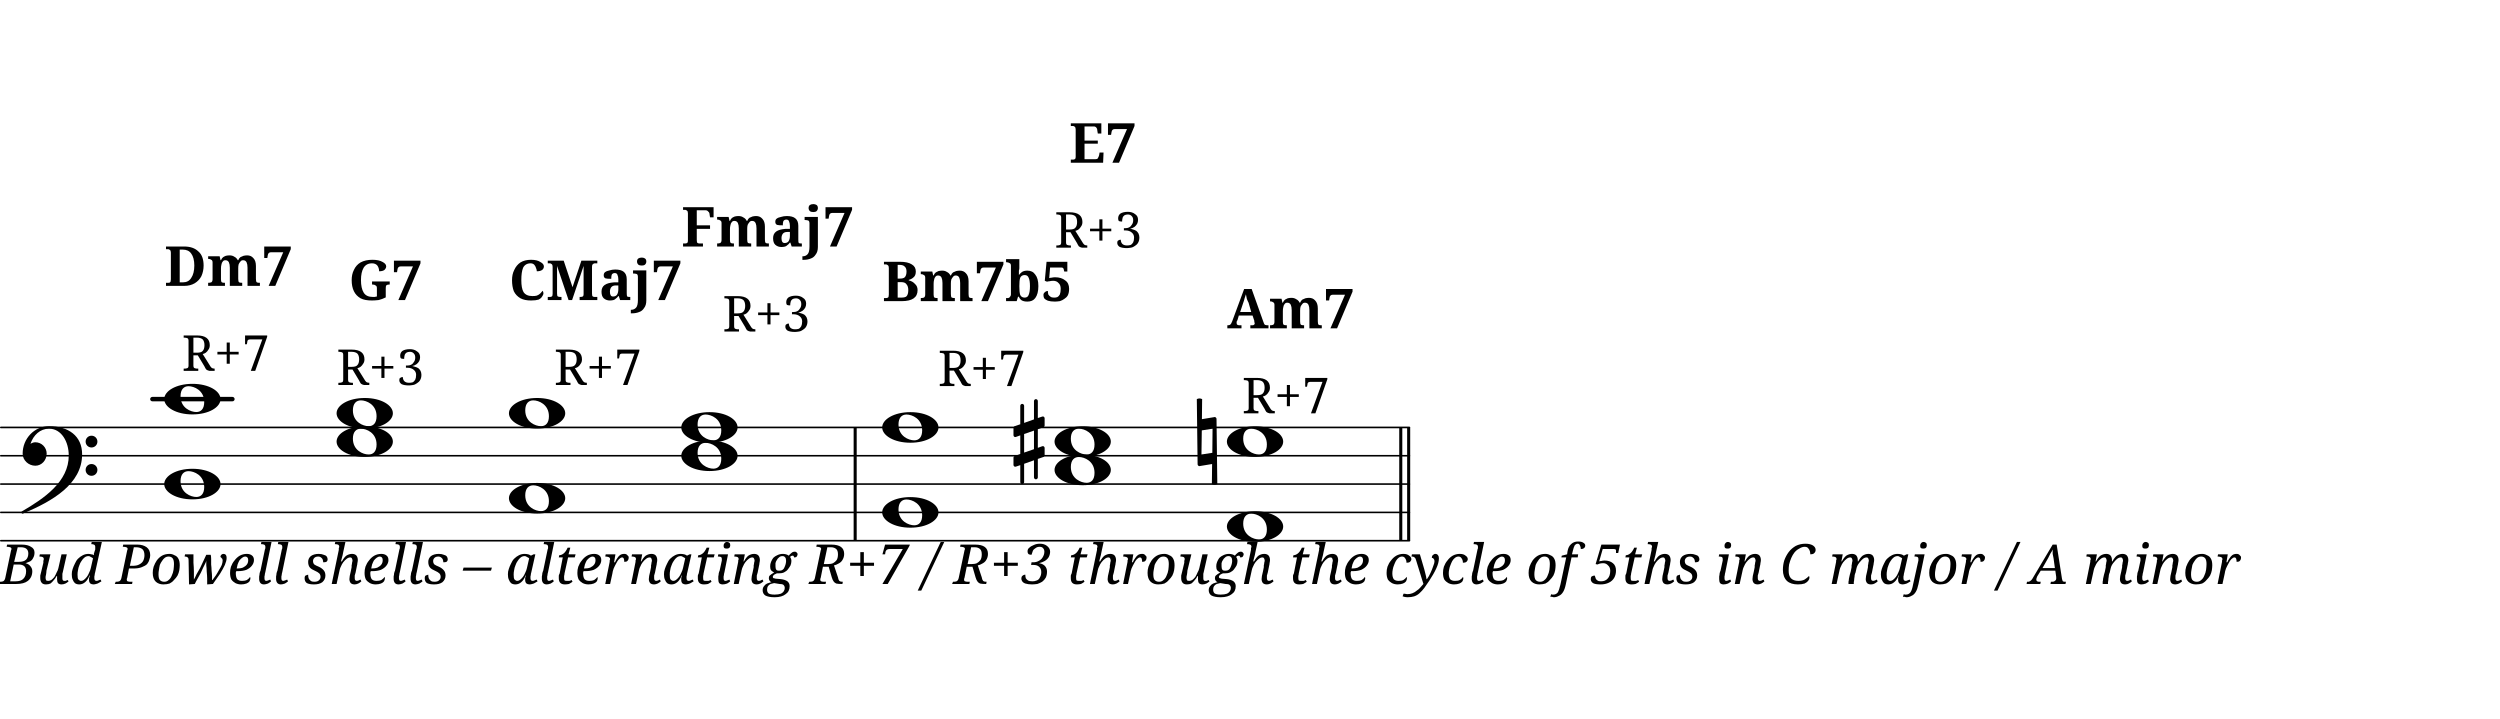
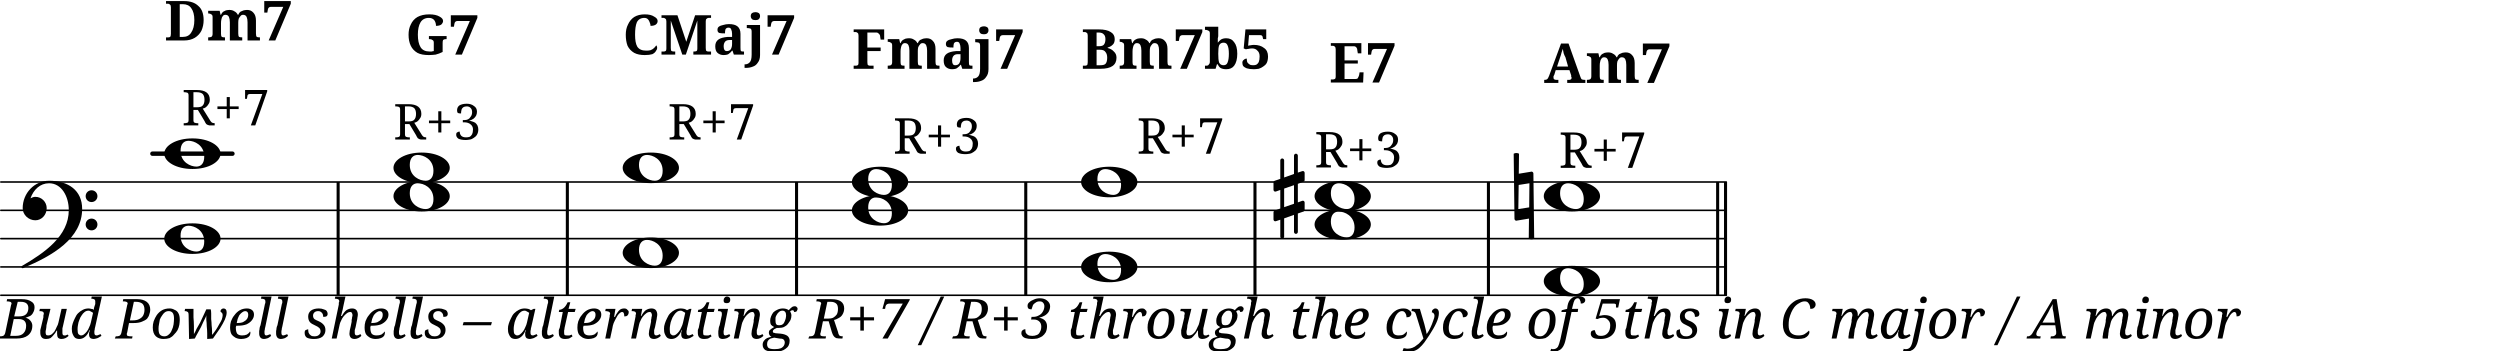
- <svg xmlns="http://www.w3.org/2000/svg" xmlns:xlink="http://www.w3.org/1999/xlink" version="1.2" width="449.94mm" height="129.32mm" viewBox="0 -4.317 88.29 25.375">
+ <svg xmlns="http://www.w3.org/2000/svg" xmlns:xlink="http://www.w3.org/1999/xlink" version="1.2" width="449.94mm" height="63.15mm" viewBox="0 0 88.29 12.392">
  <style type="text/css">

tspan { white-space: pre; }

</style>
-   <g transform="translate(0, 14.7779)">
-     <line stroke-linejoin="round" stroke-linecap="round" stroke-width="0.057" stroke="currentColor" x1="0.029" y1="0" x2="49.774" y2="0" />
-   </g>
-   <g transform="translate(0, 13.7779)">
-     <line stroke-linejoin="round" stroke-linecap="round" stroke-width="0.057" stroke="currentColor" x1="0.029" y1="0" x2="49.774" y2="0" />
-   </g>
-   <g transform="translate(0, 12.7779)">
-     <line stroke-linejoin="round" stroke-linecap="round" stroke-width="0.057" stroke="currentColor" x1="0.029" y1="0" x2="49.774" y2="0" />
-   </g>
-   <g transform="translate(0, 11.7779)">
-     <line stroke-linejoin="round" stroke-linecap="round" stroke-width="0.057" stroke="currentColor" x1="0.029" y1="0" x2="49.774" y2="0" />
-   </g>
-   <g transform="translate(0, 10.7779)">
-     <line stroke-linejoin="round" stroke-linecap="round" stroke-width="0.057" stroke="currentColor" x1="0.029" y1="0" x2="49.774" y2="0" />
-   </g>
-   <g transform="translate(0, 9.7779)">
+   <g transform="translate(0, 10.4279)">
+     <line stroke-linejoin="round" stroke-linecap="round" stroke-width="0.057" stroke="currentColor" x1="0.029" y1="0" x2="60.965" y2="0" />
+   </g>
+   <g transform="translate(0, 9.4279)">
+     <line stroke-linejoin="round" stroke-linecap="round" stroke-width="0.057" stroke="currentColor" x1="0.029" y1="0" x2="60.965" y2="0" />
+   </g>
+   <g transform="translate(0, 8.4279)">
+     <line stroke-linejoin="round" stroke-linecap="round" stroke-width="0.057" stroke="currentColor" x1="0.029" y1="0" x2="60.965" y2="0" />
+   </g>
+   <g transform="translate(0, 7.4279)">
+     <line stroke-linejoin="round" stroke-linecap="round" stroke-width="0.057" stroke="currentColor" x1="0.029" y1="0" x2="60.965" y2="0" />
+   </g>
+   <g transform="translate(0, 6.4279)">
+     <line stroke-linejoin="round" stroke-linecap="round" stroke-width="0.057" stroke="currentColor" x1="0.029" y1="0" x2="60.965" y2="0" />
+   </g>
+   <g transform="translate(52.5117, 8.4279)">
+     <rect x="0" y="-2" width="0.108" height="4" ry="0" fill="currentColor" />
+   </g>
+   <g transform="translate(11.8868, 8.4279)">
+     <rect x="0" y="-2" width="0.108" height="4" ry="0" fill="currentColor" />
+   </g>
+   <g transform="translate(44.2667, 8.4279)">
+     <rect x="0" y="-2" width="0.108" height="4" ry="0" fill="currentColor" />
+   </g>
+   <g transform="translate(36.1717, 8.4279)">
+     <rect x="0" y="-2" width="0.108" height="4" ry="0" fill="currentColor" />
+   </g>
+   <g transform="translate(28.0767, 8.4279)">
+     <rect x="0" y="-2" width="0.108" height="4" ry="0" fill="currentColor" />
+   </g>
+   <g transform="translate(60.8857, 8.4279)">
+     <rect x="0" y="-2" width="0.108" height="4" ry="0" fill="currentColor" />
+   </g>
+   <g transform="translate(60.6067, 8.4279)">
+     <rect x="0" y="-2" width="0.108" height="4" ry="0" fill="currentColor" />
+   </g>
+   <g transform="translate(19.9818, 8.4279)">
+     <rect x="0" y="-2" width="0.108" height="4" ry="0" fill="currentColor" />
+   </g>
+   <g transform="translate(0, 5.4279)">
    <rect x="5.303" y="-0.079" width="2.983" height="0.157" ry="0.079" fill="currentColor" />
  </g>
-   <g transform="translate(30.1471, 12.7779)">
-     <rect x="0" y="-2" width="0.108" height="4" ry="0" fill="currentColor" />
-   </g>
-   <g transform="translate(49.6947, 12.7779)">
-     <rect x="0" y="-2" width="0.108" height="4" ry="0" fill="currentColor" />
-   </g>
-   <g transform="translate(49.4157, 12.7779)">
-     <rect x="0" y="-2" width="0.108" height="4" ry="0" fill="currentColor" />
-   </g>
-   <a style="color:inherit;" xlink:href="textedit:///workspaces/Build-testing/assets/notation/voicing-chord-shells-full.ly:25:5:6">
-     <g transform="translate(31.1553, 13.7779)">
-       <path transform="scale(0.004, -0.004)" d="M215 114c-41 0 -71 -27 -71 -88c0 -104 91 -140 139 -140c41 0 70 27 70 88c0 104 -90 140 -138 140zM249 135c145 0 248 -64 248 -135s-103 -135 -248 -135s-249 64 -249 135s104 135 249 135z" fill="currentColor" />
-     </g>
-   </a>
-   <a style="color:inherit;" xlink:href="textedit:///workspaces/Build-testing/assets/notation/voicing-chord-shells-full.ly:26:12:13">
-     <g transform="translate(37.7543, 1.429)">
+   <a style="color:inherit;" xlink:href="textedit:///workspaces/Build-testing/assets/notation/voicing-chord-shells-full.ly:30:12:13">
+     <g transform="translate(46.9371, 2.9147)">
      <text font-family="serif" font-weight="bold" font-size="1.96" text-anchor="start" fill="currentColor">
        <tspan>E7</tspan>
      </text>
    </g>
-     <g transform="translate(37.2421, 4.429)">
+     <g transform="translate(46.4249, 5.9147)">
      <text font-family="serif" font-size="1.746" text-anchor="start" fill="currentColor">
        <tspan>R+3</tspan>
      </text>
    </g>
  </a>
-   <a style="color:inherit;" xlink:href="textedit:///workspaces/Build-testing/assets/notation/voicing-chord-shells-full.ly:26:7:8">
-     <g transform="translate(37.2421, 11.2779)">
-       <path transform="scale(0.004, -0.004)" d="M215 114c-41 0 -71 -27 -71 -88c0 -104 91 -140 139 -140c41 0 70 27 70 88c0 104 -90 140 -138 140zM249 135c145 0 248 -64 248 -135s-103 -135 -248 -135s-249 64 -249 135s104 135 249 135z" fill="currentColor" />
-     </g>
-   </a>
-   <a style="color:inherit;" xlink:href="textedit:///workspaces/Build-testing/assets/notation/voicing-chord-shells-full.ly:26:5:6">
-     <g transform="translate(37.2421, 12.2779)">
-       <path transform="scale(0.004, -0.004)" d="M215 114c-41 0 -71 -27 -71 -88c0 -104 91 -140 139 -140c41 0 70 27 70 88c0 104 -90 140 -138 140zM249 135c145 0 248 -64 248 -135s-103 -135 -248 -135s-249 64 -249 135s104 135 249 135z" fill="currentColor" />
-     </g>
-   </a>
-   <a style="color:inherit;" xlink:href="textedit:///workspaces/Build-testing/assets/notation/voicing-chord-shells-full.ly:25:11:12">
-     <g transform="translate(31.1553, 6.3179)">
+   <a style="color:inherit;" xlink:href="textedit:///workspaces/Build-testing/assets/notation/voicing-chord-shells-full.ly:30:7:8">
+     <g transform="translate(46.4249, 6.9279)">
+       <path transform="scale(0.004, -0.004)" d="M215 114c-41 0 -71 -27 -71 -88c0 -104 91 -140 139 -140c41 0 70 27 70 88c0 104 -90 140 -138 140zM249 135c145 0 248 -64 248 -135s-103 -135 -248 -135s-249 64 -249 135s104 135 249 135z" fill="currentColor" />
+     </g>
+   </a>
+   <a style="color:inherit;" xlink:href="textedit:///workspaces/Build-testing/assets/notation/voicing-chord-shells-full.ly:30:5:6">
+     <g transform="translate(46.4249, 7.9279)">
+       <path transform="scale(0.004, -0.004)" d="M215 114c-41 0 -71 -27 -71 -88c0 -104 91 -140 139 -140c41 0 70 27 70 88c0 104 -90 140 -138 140zM249 135c145 0 248 -64 248 -135s-103 -135 -248 -135s-249 64 -249 135s104 135 249 135z" fill="currentColor" />
+     </g>
+   </a>
+   <a style="color:inherit;" xlink:href="textedit:///workspaces/Build-testing/assets/notation/voicing-chord-shells-full.ly:28:5:6">
+     <g transform="translate(38.1799, 9.4279)">
+       <path transform="scale(0.004, -0.004)" d="M215 114c-41 0 -71 -27 -71 -88c0 -104 91 -140 139 -140c41 0 70 27 70 88c0 104 -90 140 -138 140zM249 135c145 0 248 -64 248 -135s-103 -135 -248 -135s-249 64 -249 135s104 135 249 135z" fill="currentColor" />
+     </g>
+   </a>
+   <a style="color:inherit;" xlink:href="textedit:///workspaces/Build-testing/assets/notation/voicing-chord-shells-full.ly:28:8:9">
+     <g transform="translate(38.1799, 6.4279)">
+       <path transform="scale(0.004, -0.004)" d="M215 114c-41 0 -71 -27 -71 -88c0 -104 91 -140 139 -140c41 0 70 27 70 88c0 104 -90 140 -138 140zM249 135c145 0 248 -64 248 -135s-103 -135 -248 -135s-249 64 -249 135s104 135 249 135z" fill="currentColor" />
+     </g>
+   </a>
+   <a style="color:inherit;" xlink:href="textedit:///workspaces/Build-testing/assets/notation/voicing-chord-shells-full.ly:28:11:12">
+     <g transform="translate(38.1799, 2.429)">
      <text font-family="serif" font-weight="bold" font-size="1.96" text-anchor="start" fill="currentColor">
        <tspan>Bm7b5</tspan>
      </text>
    </g>
-     <g transform="translate(33.1274, 9.3179)">
-       <text font-family="serif" font-size="1.746" text-anchor="start" fill="currentColor">
-         <tspan>R+7</tspan>
-       </text>
-     </g>
-   </a>
-   <a style="color:inherit;" xlink:href="textedit:///workspaces/Build-testing/assets/notation/voicing-chord-shells-full.ly:25:8:9">
-     <g transform="translate(31.1553, 10.7779)">
-       <path transform="scale(0.004, -0.004)" d="M215 114c-41 0 -71 -27 -71 -88c0 -104 91 -140 139 -140c41 0 70 27 70 88c0 104 -90 140 -138 140zM249 135c145 0 248 -64 248 -135s-103 -135 -248 -135s-249 64 -249 135s104 135 249 135z" fill="currentColor" />
-     </g>
-   </a>
-   <g transform="translate(42.2946, 11.2779)">
+     <g transform="translate(40.152, 5.429)">
+       <text font-family="serif" font-size="1.746" text-anchor="start" fill="currentColor">
+         <tspan>R+7</tspan>
+       </text>
+     </g>
+   </a>
+   <g transform="translate(53.4856, 6.9279)">
    <path transform="scale(0.004, -0.004)" d="M-7 375c7 4 16 6 24 6s16 -2 23 -6l-2 -177l109 18c1 0 2 1 3 1c9 0 17 -8 17 -17l7 -575c-7 -4 -16 -6 -24 -6s-17 2 -24 6l2 177l-109 -18c-1 0 -1 -1 -2 -1c-9 0 -17 8 -17 17zM132 114l-95 -15l-3 -213l96 15z" fill="currentColor" />
  </g>
-   <a style="color:inherit;" xlink:href="textedit:///workspaces/Build-testing/assets/notation/voicing-chord-shells-full.ly:27:11:12">
-     <g transform="translate(43.3289, 7.279)">
+   <a style="color:inherit;" xlink:href="textedit:///workspaces/Build-testing/assets/notation/voicing-chord-shells-full.ly:32:5:6">
+     <g transform="translate(54.5199, 9.9279)">
+       <path transform="scale(0.004, -0.004)" d="M215 114c-41 0 -71 -27 -71 -88c0 -104 91 -140 139 -140c41 0 70 27 70 88c0 104 -90 140 -138 140zM249 135c145 0 248 -64 248 -135s-103 -135 -248 -135s-249 64 -249 135s104 135 249 135z" fill="currentColor" />
+     </g>
+   </a>
+   <g transform="translate(44.9749, 6.9279)">
+     <path transform="scale(0.004, -0.004)" d="M0 121c0 7 5 13 11 15l49 17v163c0 9 8 17 17 17s17 -8 17 -17v-151l87 31v162c0 9 8 17 17 17s17 -8 17 -17v-150l39 13c10 4 21 -4 21 -15v-64c0 -7 -5 -13 -11 -15l-49 -18v-164l39 14c10 4 21 -4 21 -15v-65c0 -7 -5 -13 -11 -15l-49 -17v-163c0 -9 -8 -17 -17 -17 s-17 8 -17 17v151l-87 -31v-162c0 -9 -8 -17 -17 -17s-17 8 -17 17v150l-39 -13c-10 -4 -21 4 -21 15v64c0 7 5 13 11 15l49 18v164l-39 -14c-10 -4 -21 4 -21 15v65zM181 97l-87 -30v-164l87 30v164z" fill="currentColor" />
+   </g>
+   <a style="color:inherit;" xlink:href="textedit:///workspaces/Build-testing/assets/notation/voicing-chord-shells-full.ly:32:8:9">
+     <g transform="translate(54.5199, 6.9279)">
+       <path transform="scale(0.004, -0.004)" d="M215 114c-41 0 -71 -27 -71 -88c0 -104 91 -140 139 -140c41 0 70 27 70 88c0 104 -90 140 -138 140zM249 135c145 0 248 -64 248 -135s-103 -135 -248 -135s-249 64 -249 135s104 135 249 135z" fill="currentColor" />
+     </g>
+   </a>
+   <a style="color:inherit;" xlink:href="textedit:///workspaces/Build-testing/assets/notation/voicing-chord-shells-full.ly:32:11:12">
+     <g transform="translate(54.5199, 2.929)">
      <text font-family="serif" font-weight="bold" font-size="1.96" text-anchor="start" fill="currentColor">
        <tspan>Am7</tspan>
      </text>
    </g>
-     <g transform="translate(43.8646, 10.279)">
-       <text font-family="serif" font-size="1.746" text-anchor="start" fill="currentColor">
-         <tspan>R+7</tspan>
-       </text>
-     </g>
-   </a>
-   <a style="color:inherit;" xlink:href="textedit:///workspaces/Build-testing/assets/notation/voicing-chord-shells-full.ly:27:8:9">
-     <g transform="translate(43.3289, 11.2779)">
-       <path transform="scale(0.004, -0.004)" d="M215 114c-41 0 -71 -27 -71 -88c0 -104 91 -140 139 -140c41 0 70 27 70 88c0 104 -90 140 -138 140zM249 135c145 0 248 -64 248 -135s-103 -135 -248 -135s-249 64 -249 135s104 135 249 135z" fill="currentColor" />
-     </g>
-   </a>
-   <a style="color:inherit;" xlink:href="textedit:///workspaces/Build-testing/assets/notation/voicing-chord-shells-full.ly:27:5:6">
-     <g transform="translate(43.3289, 14.2779)">
-       <path transform="scale(0.004, -0.004)" d="M215 114c-41 0 -71 -27 -71 -88c0 -104 91 -140 139 -140c41 0 70 27 70 88c0 104 -90 140 -138 140zM249 135c145 0 248 -64 248 -135s-103 -135 -248 -135s-249 64 -249 135s104 135 249 135z" fill="currentColor" />
-     </g>
-   </a>
-   <g transform="translate(35.7921, 11.2779)">
-     <path transform="scale(0.004, -0.004)" d="M0 121c0 7 5 13 11 15l49 17v163c0 9 8 17 17 17s17 -8 17 -17v-151l87 31v162c0 9 8 17 17 17s17 -8 17 -17v-150l39 13c10 4 21 -4 21 -15v-64c0 -7 -5 -13 -11 -15l-49 -18v-164l39 14c10 4 21 -4 21 -15v-65c0 -7 -5 -13 -11 -15l-49 -17v-163c0 -9 -8 -17 -17 -17 s-17 8 -17 17v151l-87 -31v-162c0 -9 -8 -17 -17 -17s-17 8 -17 17v150l-39 -13c-10 -4 -21 4 -21 15v64c0 7 5 13 11 15l49 18v164l-39 -14c-10 -4 -21 4 -21 15v65zM181 97l-87 -30v-164l87 30v164z" fill="currentColor" />
-   </g>
-   <a style="color:inherit;" xlink:href="textedit:///workspaces/Build-testing/assets/notation/voicing-chord-shells-full.ly:21:10:11">
-     <g transform="translate(12.3106, 6.279)">
+     <g transform="translate(55.0556, 5.929)">
+       <text font-family="serif" font-size="1.746" text-anchor="start" fill="currentColor">
+         <tspan>R+7</tspan>
+       </text>
+     </g>
+   </a>
+   <a style="color:inherit;" xlink:href="textedit:///workspaces/Build-testing/assets/notation/voicing-chord-shells-full.ly:22:5:6">
+     <g transform="translate(13.895, 6.9279)">
+       <path transform="scale(0.004, -0.004)" d="M215 114c-41 0 -71 -27 -71 -88c0 -104 91 -140 139 -140c41 0 70 27 70 88c0 104 -90 140 -138 140zM249 135c145 0 248 -64 248 -135s-103 -135 -248 -135s-249 64 -249 135s104 135 249 135z" fill="currentColor" />
+     </g>
+   </a>
+   <a style="color:inherit;" xlink:href="textedit:///workspaces/Build-testing/assets/notation/voicing-chord-shells-full.ly:22:7:8">
+     <g transform="translate(13.895, 5.9279)">
+       <path transform="scale(0.004, -0.004)" d="M215 114c-41 0 -71 -27 -71 -88c0 -104 91 -140 139 -140c41 0 70 27 70 88c0 104 -90 140 -138 140zM249 135c145 0 248 -64 248 -135s-103 -135 -248 -135s-249 64 -249 135s104 135 249 135z" fill="currentColor" />
+     </g>
+   </a>
+   <a style="color:inherit;" xlink:href="textedit:///workspaces/Build-testing/assets/notation/voicing-chord-shells-full.ly:22:10:11">
+     <g transform="translate(14.3188, 1.929)">
      <text font-family="serif" font-weight="bold" font-size="1.96" text-anchor="start" fill="currentColor">
        <tspan>G7</tspan>
      </text>
    </g>
-     <g transform="translate(11.8868, 9.279)">
+     <g transform="translate(13.895, 4.929)">
      <text font-family="serif" font-size="1.746" text-anchor="start" fill="currentColor">
        <tspan>R+3</tspan>
      </text>
-     </g>
-   </a>
-   <a style="color:inherit;" xlink:href="textedit:///workspaces/Build-testing/assets/notation/voicing-chord-shells-full.ly:21:7:8">
-     <g transform="translate(11.8868, 10.2779)">
-       <path transform="scale(0.004, -0.004)" d="M215 114c-41 0 -71 -27 -71 -88c0 -104 91 -140 139 -140c41 0 70 27 70 88c0 104 -90 140 -138 140zM249 135c145 0 248 -64 248 -135s-103 -135 -248 -135s-249 64 -249 135s104 135 249 135z" fill="currentColor" />
-     </g>
-   </a>
-   <a style="color:inherit;" xlink:href="textedit:///workspaces/Build-testing/assets/notation/voicing-chord-shells-full.ly:21:5:6">
-     <g transform="translate(11.8868, 11.2779)">
-       <path transform="scale(0.004, -0.004)" d="M215 114c-41 0 -71 -27 -71 -88c0 -104 91 -140 139 -140c41 0 70 27 70 88c0 104 -90 140 -138 140zM249 135c145 0 248 -64 248 -135s-103 -135 -248 -135s-249 64 -249 135s104 135 249 135z" fill="currentColor" />
    </g>
  </a>
  <a style="color:inherit;" xlink:href="textedit:///workspaces/Build-testing/assets/notation/voicing-chord-shells-full.ly:17:4:5">
</a>
  <a style="color:inherit;" xlink:href="textedit:///workspaces/Build-testing/assets/notation/voicing-chord-shells-full.ly:20:5:6">
-     <g transform="translate(5.8, 12.7779)">
-       <path transform="scale(0.004, -0.004)" d="M215 114c-41 0 -71 -27 -71 -88c0 -104 91 -140 139 -140c41 0 70 27 70 88c0 104 -90 140 -138 140zM249 135c145 0 248 -64 248 -135s-103 -135 -248 -135s-249 64 -249 135s104 135 249 135z" fill="currentColor" />
-     </g>
-   </a>
-   <g transform="translate(0.8, 11.7779)">
+     <g transform="translate(5.8, 8.4279)">
+       <path transform="scale(0.004, -0.004)" d="M215 114c-41 0 -71 -27 -71 -88c0 -104 91 -140 139 -140c41 0 70 27 70 88c0 104 -90 140 -138 140zM249 135c145 0 248 -64 248 -135s-103 -135 -248 -135s-249 64 -249 135s104 135 249 135z" fill="currentColor" />
+     </g>
+   </a>
+   <a style="color:inherit;" xlink:href="textedit:///workspaces/Build-testing/assets/notation/voicing-chord-shells-full.ly:20:7:8">
+     <g transform="translate(5.8, 5.4279)">
+       <path transform="scale(0.004, -0.004)" d="M215 114c-41 0 -71 -27 -71 -88c0 -104 91 -140 139 -140c41 0 70 27 70 88c0 104 -90 140 -138 140zM249 135c145 0 248 -64 248 -135s-103 -135 -248 -135s-249 64 -249 135s104 135 249 135z" fill="currentColor" />
+     </g>
+   </a>
+   <a style="color:inherit;" xlink:href="textedit:///workspaces/Build-testing/assets/notation/voicing-chord-shells-full.ly:20:11:12">
+     <g transform="translate(5.8, 1.429)">
+       <text font-family="serif" font-weight="bold" font-size="1.96" text-anchor="start" fill="currentColor">
+         <tspan>Dm7</tspan>
+       </text>
+     </g>
+     <g transform="translate(6.424, 4.429)">
+       <text font-family="serif" font-size="1.746" text-anchor="start" fill="currentColor">
+         <tspan>R+7</tspan>
+       </text>
+     </g>
+   </a>
+   <g transform="translate(0.8, 7.4279)">
    <path transform="scale(0.004, -0.004)" d="M556 -125c0 29 23 52 52 52s52 -23 52 -52s-23 -52 -52 -52s-52 23 -52 52zM556 125c0 29 23 52 52 52s52 -23 52 -52s-23 -52 -52 -52s-52 23 -52 52zM233 261c171 0 292 -86 292 -248c0 -263 -264 -415 -517 -521c-2 -2 -5 -3 -8 -3c-6 0 -11 5 -11 11c0 3 1 6 3 8 c203 118 415 265 415 494c0 121 -64 237 -174 237c-79 0 -138 -57 -164 -133c14 8 28 13 43 13c55 0 100 -45 100 -100c0 -58 -44 -107 -100 -107c-60 0 -112 48 -112 107c0 132 103 242 233 242z" fill="currentColor" />
  </g>
-   <a style="color:inherit;" xlink:href="textedit:///workspaces/Build-testing/assets/notation/voicing-chord-shells-full.ly:20:11:12">
-     <g transform="translate(5.8, 5.779)">
-       <text font-family="serif" font-weight="bold" font-size="1.96" text-anchor="start" fill="currentColor">
-         <tspan>Dm7</tspan>
-       </text>
-     </g>
-     <g transform="translate(6.424, 8.779)">
-       <text font-family="serif" font-size="1.746" text-anchor="start" fill="currentColor">
-         <tspan>R+7</tspan>
-       </text>
-     </g>
-   </a>
-   <a style="color:inherit;" xlink:href="textedit:///workspaces/Build-testing/assets/notation/voicing-chord-shells-full.ly:20:7:8">
-     <g transform="translate(5.8, 9.7779)">
-       <path transform="scale(0.004, -0.004)" d="M215 114c-41 0 -71 -27 -71 -88c0 -104 91 -140 139 -140c41 0 70 27 70 88c0 104 -90 140 -138 140zM249 135c145 0 248 -64 248 -135s-103 -135 -248 -135s-249 64 -249 135s104 135 249 135z" fill="currentColor" />
-     </g>
-   </a>
-   <a style="color:inherit;" xlink:href="textedit:///workspaces/Build-testing/assets/notation/voicing-chord-shells-full.ly:23:10:11">
-     <g transform="translate(24.0603, 4.3901)">
+   <a style="color:inherit;" xlink:href="textedit:///workspaces/Build-testing/assets/notation/voicing-chord-shells-full.ly:26:7:8">
+     <g transform="translate(30.0849, 6.4279)">
+       <path transform="scale(0.004, -0.004)" d="M215 114c-41 0 -71 -27 -71 -88c0 -104 91 -140 139 -140c41 0 70 27 70 88c0 104 -90 140 -138 140zM249 135c145 0 248 -64 248 -135s-103 -135 -248 -135s-249 64 -249 135s104 135 249 135z" fill="currentColor" />
+     </g>
+   </a>
+   <a style="color:inherit;" xlink:href="textedit:///workspaces/Build-testing/assets/notation/voicing-chord-shells-full.ly:26:5:6">
+     <g transform="translate(30.0849, 7.4279)">
+       <path transform="scale(0.004, -0.004)" d="M215 114c-41 0 -71 -27 -71 -88c0 -104 91 -140 139 -140c41 0 70 27 70 88c0 104 -90 140 -138 140zM249 135c145 0 248 -64 248 -135s-103 -135 -248 -135s-249 64 -249 135s104 135 249 135z" fill="currentColor" />
+     </g>
+   </a>
+   <a style="color:inherit;" xlink:href="textedit:///workspaces/Build-testing/assets/notation/voicing-chord-shells-full.ly:26:10:11">
+     <g transform="translate(30.0849, 2.429)">
      <text font-family="serif" font-weight="bold" font-size="1.96" text-anchor="start" fill="currentColor">
        <tspan>Fmaj7</tspan>
      </text>
    </g>
-     <g transform="translate(25.5203, 7.3901)">
+     <g transform="translate(31.5449, 5.429)">
      <text font-family="serif" font-size="1.746" text-anchor="start" fill="currentColor">
        <tspan>R+3</tspan>
      </text>
    </g>
  </a>
-   <a style="color:inherit;" xlink:href="textedit:///workspaces/Build-testing/assets/notation/voicing-chord-shells-full.ly:23:7:8">
-     <g transform="translate(24.0603, 10.7779)">
-       <path transform="scale(0.004, -0.004)" d="M215 114c-41 0 -71 -27 -71 -88c0 -104 91 -140 139 -140c41 0 70 27 70 88c0 104 -90 140 -138 140zM249 135c145 0 248 -64 248 -135s-103 -135 -248 -135s-249 64 -249 135s104 135 249 135z" fill="currentColor" />
-     </g>
-   </a>
-   <a style="color:inherit;" xlink:href="textedit:///workspaces/Build-testing/assets/notation/voicing-chord-shells-full.ly:23:5:6">
-     <g transform="translate(24.0603, 11.7779)">
-       <path transform="scale(0.004, -0.004)" d="M215 114c-41 0 -71 -27 -71 -88c0 -104 91 -140 139 -140c41 0 70 27 70 88c0 104 -90 140 -138 140zM249 135c145 0 248 -64 248 -135s-103 -135 -248 -135s-249 64 -249 135s104 135 249 135z" fill="currentColor" />
-     </g>
-   </a>
-   <a style="color:inherit;" xlink:href="textedit:///workspaces/Build-testing/assets/notation/voicing-chord-shells-full.ly:22:10:11">
-     <g transform="translate(17.9736, 6.279)">
+   <a style="color:inherit;" xlink:href="textedit:///workspaces/Build-testing/assets/notation/voicing-chord-shells-full.ly:24:5:6">
+     <g transform="translate(21.99, 8.9279)">
+       <path transform="scale(0.004, -0.004)" d="M215 114c-41 0 -71 -27 -71 -88c0 -104 91 -140 139 -140c41 0 70 27 70 88c0 104 -90 140 -138 140zM249 135c145 0 248 -64 248 -135s-103 -135 -248 -135s-249 64 -249 135s104 135 249 135z" fill="currentColor" />
+     </g>
+   </a>
+   <a style="color:inherit;" xlink:href="textedit:///workspaces/Build-testing/assets/notation/voicing-chord-shells-full.ly:24:7:8">
+     <g transform="translate(21.99, 5.9279)">
+       <path transform="scale(0.004, -0.004)" d="M215 114c-41 0 -71 -27 -71 -88c0 -104 91 -140 139 -140c41 0 70 27 70 88c0 104 -90 140 -138 140zM249 135c145 0 248 -64 248 -135s-103 -135 -248 -135s-249 64 -249 135s104 135 249 135z" fill="currentColor" />
+     </g>
+   </a>
+   <a style="color:inherit;" xlink:href="textedit:///workspaces/Build-testing/assets/notation/voicing-chord-shells-full.ly:24:10:11">
+     <g transform="translate(21.99, 1.929)">
      <text font-family="serif" font-weight="bold" font-size="1.96" text-anchor="start" fill="currentColor">
        <tspan>CMaj7</tspan>
      </text>
    </g>
-     <g transform="translate(19.5689, 9.279)">
-       <text font-family="serif" font-size="1.746" text-anchor="start" fill="currentColor">
-         <tspan>R+7</tspan>
-       </text>
-     </g>
-   </a>
-   <a style="color:inherit;" xlink:href="textedit:///workspaces/Build-testing/assets/notation/voicing-chord-shells-full.ly:22:7:8">
-     <g transform="translate(17.9736, 10.2779)">
-       <path transform="scale(0.004, -0.004)" d="M215 114c-41 0 -71 -27 -71 -88c0 -104 91 -140 139 -140c41 0 70 27 70 88c0 104 -90 140 -138 140zM249 135c145 0 248 -64 248 -135s-103 -135 -248 -135s-249 64 -249 135s104 135 249 135z" fill="currentColor" />
-     </g>
-   </a>
-   <a style="color:inherit;" xlink:href="textedit:///workspaces/Build-testing/assets/notation/voicing-chord-shells-full.ly:22:5:6">
-     <g transform="translate(17.9736, 13.2779)">
-       <path transform="scale(0.004, -0.004)" d="M215 114c-41 0 -71 -27 -71 -88c0 -104 91 -140 139 -140c41 0 70 27 70 88c0 104 -90 140 -138 140zM249 135c145 0 248 -64 248 -135s-103 -135 -248 -135s-249 64 -249 135s104 135 249 135z" fill="currentColor" />
-     </g>
-   </a>
-   <g transform="translate(0, 16.3061)">
+     <g transform="translate(23.5853, 4.929)">
+       <text font-family="serif" font-size="1.746" text-anchor="start" fill="currentColor">
+         <tspan>R+7</tspan>
+       </text>
+     </g>
+   </a>
+   <g transform="translate(0, 11.956)">
    <text font-family="serif" font-style="italic" font-size="1.96" text-anchor="start" fill="currentColor">
      <tspan>Bud Powell shells – alternating R+7 / R+3 through the cycle of 5ths in C major / A minor</tspan>
    </text>
  </g>
</svg>
